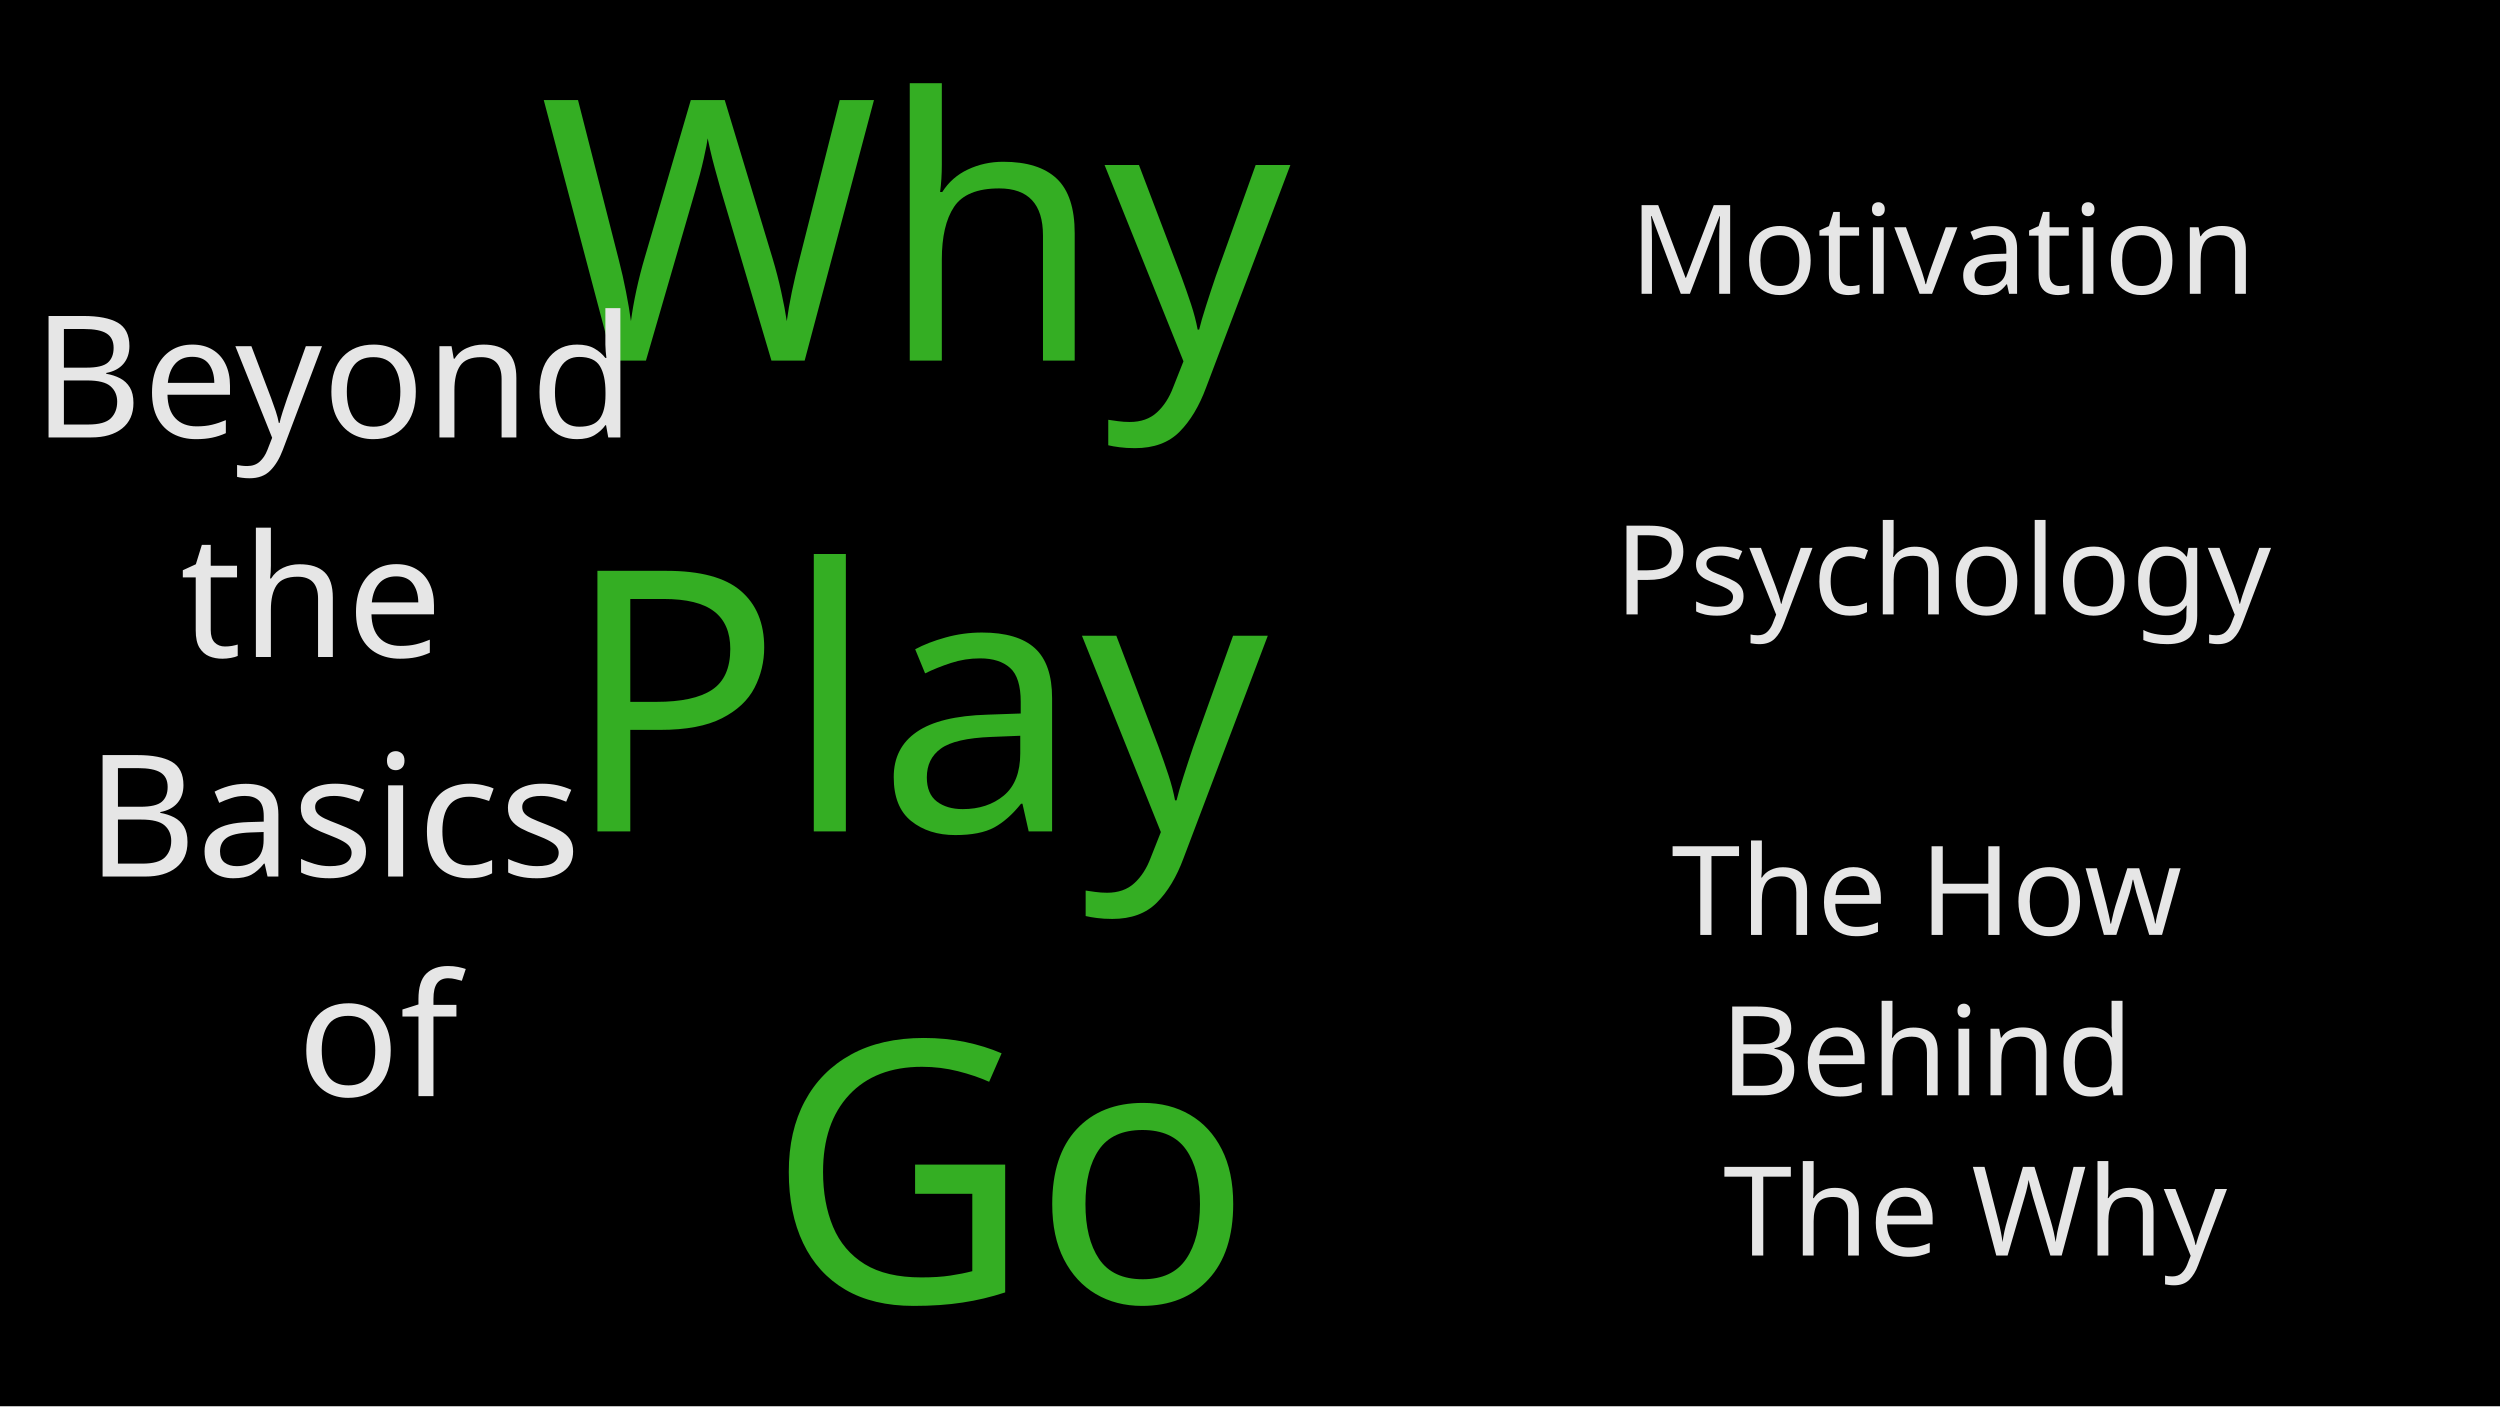
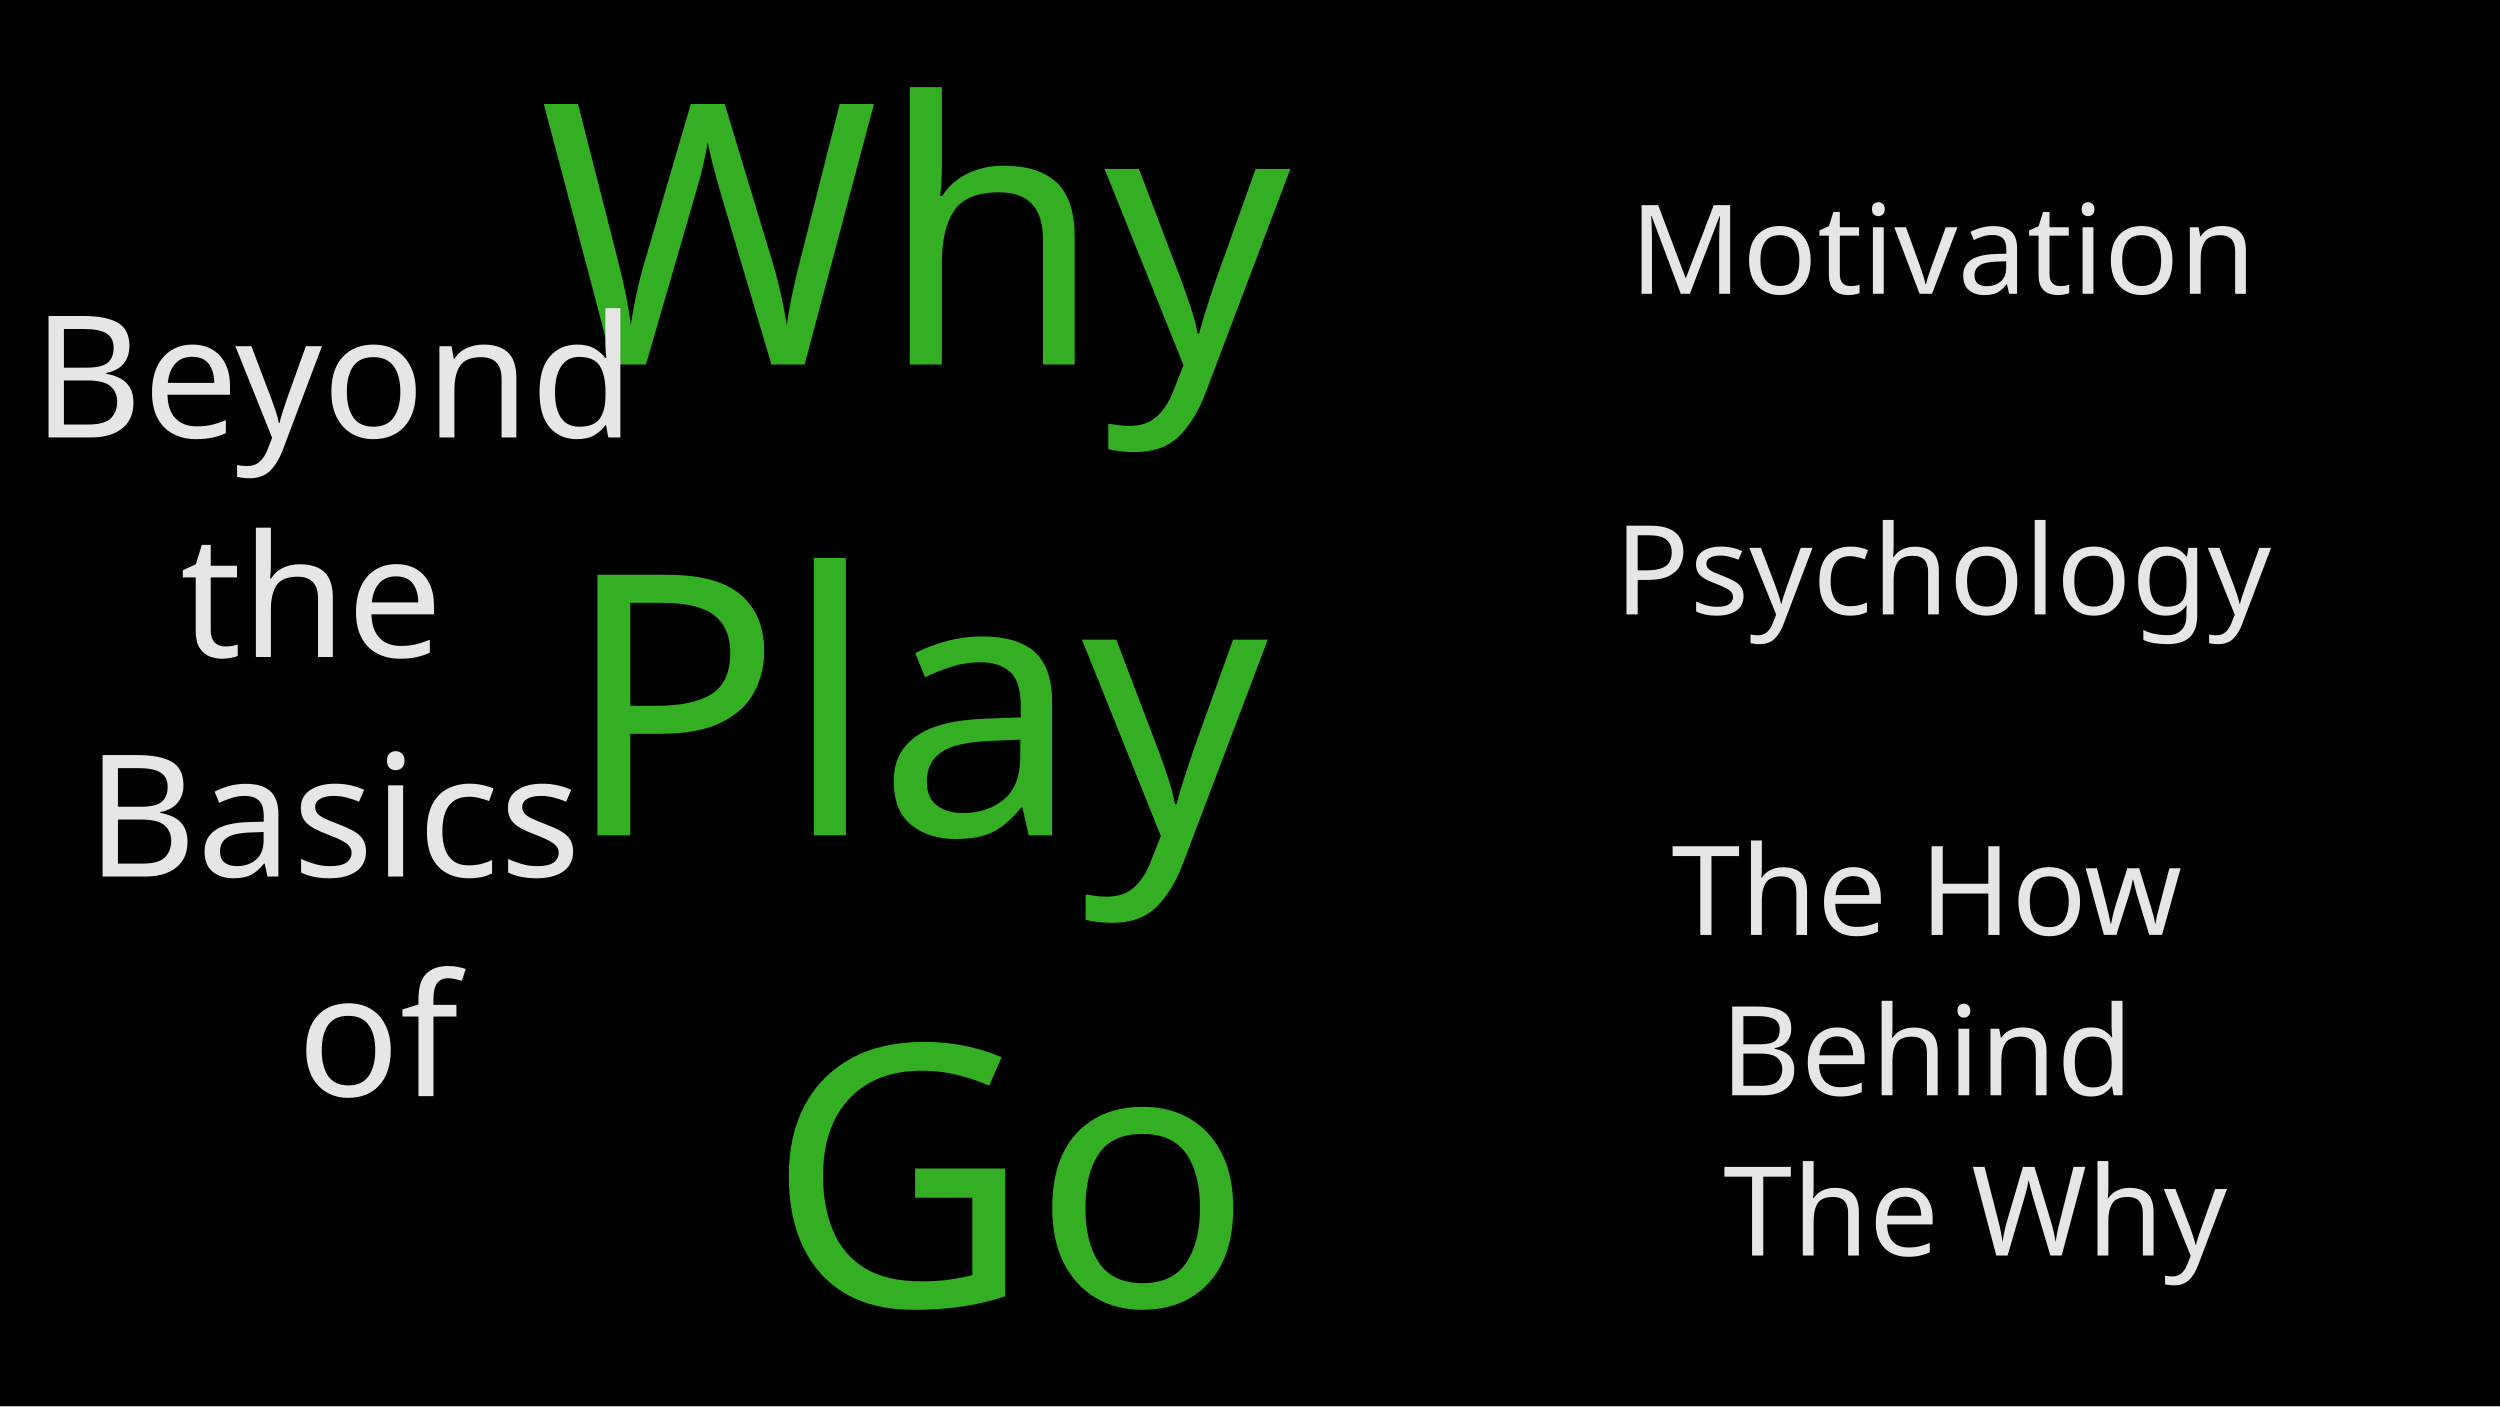
<svg xmlns="http://www.w3.org/2000/svg" width="1280" height="720" viewBox="0 0 338.667 190.5" version="1.1" id="svg5">
  <defs id="defs2" />
  <g id="layer1">
    <rect style="fill:#000000;fill-opacity:1;stroke:none;stroke-width:1.205;stroke-miterlimit:4;stroke-dasharray:none" id="rect846" width="338.667" height="190.5" x="1.110223e-16" y="-190.5" transform="scale(1,-1)" />
-     <text xml:space="preserve" style="font-style:normal;font-weight:normal;font-size:49.431px;line-height:1.25;font-family:sans-serif;fill:#000000;fill-opacity:1;stroke:none;stroke-width:1.236" x="168.913" y="48.85" id="text4243">
-       <tspan id="tspan4241" style="font-style:normal;font-variant:normal;font-weight:normal;font-stretch:normal;font-family:BetecknaLowerCase;-inkscape-font-specification:BetecknaLowerCase;text-align:center;text-anchor:middle;fill:#34ae23;fill-opacity:1;stroke-width:1.236" x="168.913" y="48.85">Why</tspan>
-       <tspan style="font-style:normal;font-variant:normal;font-weight:normal;font-stretch:normal;font-family:BetecknaLowerCase;-inkscape-font-specification:BetecknaLowerCase;text-align:center;text-anchor:middle;fill:#34ae23;fill-opacity:1;stroke-width:1.236" x="168.913" y="112.627" id="tspan4245">Play</tspan>
-       <tspan style="font-style:normal;font-variant:normal;font-weight:normal;font-stretch:normal;font-family:BetecknaLowerCase;-inkscape-font-specification:BetecknaLowerCase;text-align:center;text-anchor:middle;fill:#34ae23;fill-opacity:1;stroke-width:1.236" x="168.913" y="176.405" id="tspan4247">Go</tspan>
+     <text xml:space="preserve" style="font-style:normal;font-weight:normal;font-size:49.431px;line-height:1.25;font-family:sans-serif;fill:#000000;fill-opacity:1;stroke:none;stroke-width:1.236" x="168.913" y="49.379" id="text4243">
+       <tspan id="tspan4241" style="font-style:normal;font-variant:normal;font-weight:normal;font-stretch:normal;font-family:BetecknaLowerCase;-inkscape-font-specification:BetecknaLowerCase;text-align:center;text-anchor:middle;fill:#34ae23;fill-opacity:1;stroke-width:1.236" x="168.913" y="49.379">Why</tspan>
+       <tspan style="font-style:normal;font-variant:normal;font-weight:normal;font-stretch:normal;font-family:BetecknaLowerCase;-inkscape-font-specification:BetecknaLowerCase;text-align:center;text-anchor:middle;fill:#34ae23;fill-opacity:1;stroke-width:1.236" x="168.913" y="113.157" id="tspan4245">Play</tspan>
+       <tspan style="font-style:normal;font-variant:normal;font-weight:normal;font-stretch:normal;font-family:BetecknaLowerCase;-inkscape-font-specification:BetecknaLowerCase;text-align:center;text-anchor:middle;fill:#34ae23;fill-opacity:1;stroke-width:1.236" x="168.913" y="176.935" id="tspan4247">Go</tspan>
    </text>
    <text xml:space="preserve" style="font-style:normal;font-weight:normal;font-size:23.053px;line-height:1.25;font-family:sans-serif;fill:#e6e6e6;fill-opacity:1;stroke:none;stroke-width:0.576" x="66.152" y="59.257" id="text4243-7">
      <tspan style="font-style:normal;font-variant:normal;font-weight:normal;font-stretch:normal;font-family:BetecknaLowerCase;-inkscape-font-specification:BetecknaLowerCase;text-align:center;text-anchor:middle;fill:#e6e6e6;fill-opacity:1;stroke-width:0.576" x="66.152" y="59.257" id="tspan4247-0">Beyond</tspan>
      <tspan style="font-style:normal;font-variant:normal;font-weight:normal;font-stretch:normal;font-family:BetecknaLowerCase;-inkscape-font-specification:BetecknaLowerCase;text-align:center;text-anchor:middle;fill:#e6e6e6;fill-opacity:1;stroke-width:0.576" x="66.152" y="89" id="tspan26755">the </tspan>
      <tspan style="font-style:normal;font-variant:normal;font-weight:normal;font-stretch:normal;font-family:BetecknaLowerCase;-inkscape-font-specification:BetecknaLowerCase;text-align:center;text-anchor:middle;fill:#e6e6e6;fill-opacity:1;stroke-width:0.576" x="66.152" y="118.743" id="tspan28163">Basics</tspan>
      <tspan style="font-style:normal;font-variant:normal;font-weight:normal;font-stretch:normal;font-family:BetecknaLowerCase;-inkscape-font-specification:BetecknaLowerCase;text-align:center;text-anchor:middle;fill:#e6e6e6;fill-opacity:1;stroke-width:0.576" x="66.152" y="148.487" id="tspan26757">of</tspan>
    </text>
    <text xml:space="preserve" style="font-style:normal;font-weight:normal;font-size:16.83px;line-height:1.25;font-family:sans-serif;fill:#e6e6e6;fill-opacity:1;stroke:none;stroke-width:0.421" x="278.499" y="39.799" id="text4243-7-2">
      <tspan style="font-style:normal;font-variant:normal;font-weight:normal;font-stretch:normal;font-family:BetecknaLowerCase;-inkscape-font-specification:BetecknaLowerCase;text-align:center;text-anchor:middle;fill:#e6e6e6;fill-opacity:1;stroke-width:0.421" x="278.499" y="39.799" id="tspan26757-9">Motivation</tspan>
      <tspan style="font-style:normal;font-variant:normal;font-weight:normal;font-stretch:normal;font-family:BetecknaLowerCase;-inkscape-font-specification:BetecknaLowerCase;text-align:center;text-anchor:middle;fill:#e6e6e6;fill-opacity:1;stroke-width:0.421" x="278.499" y="61.514" id="tspan33070" />
      <tspan style="font-style:normal;font-variant:normal;font-weight:normal;font-stretch:normal;font-family:BetecknaLowerCase;-inkscape-font-specification:BetecknaLowerCase;text-align:center;text-anchor:middle;fill:#e6e6e6;fill-opacity:1;stroke-width:0.421" x="278.499" y="83.228" id="tspan30300">Psychology</tspan>
      <tspan style="font-style:normal;font-variant:normal;font-weight:normal;font-stretch:normal;font-family:BetecknaLowerCase;-inkscape-font-specification:BetecknaLowerCase;text-align:center;text-anchor:middle;fill:#e6e6e6;fill-opacity:1;stroke-width:0.421" x="278.499" y="104.943" id="tspan33072" />
      <tspan style="font-style:normal;font-variant:normal;font-weight:normal;font-stretch:normal;font-family:BetecknaLowerCase;-inkscape-font-specification:BetecknaLowerCase;text-align:center;text-anchor:middle;fill:#e6e6e6;fill-opacity:1;stroke-width:0.421" x="278.499" y="126.657" id="tspan30302">The How </tspan>
      <tspan style="font-style:normal;font-variant:normal;font-weight:normal;font-stretch:normal;font-family:BetecknaLowerCase;-inkscape-font-specification:BetecknaLowerCase;text-align:center;text-anchor:middle;fill:#e6e6e6;fill-opacity:1;stroke-width:0.421" x="278.499" y="148.372" id="tspan1026">Behind </tspan>
      <tspan style="font-style:normal;font-variant:normal;font-weight:normal;font-stretch:normal;font-family:BetecknaLowerCase;-inkscape-font-specification:BetecknaLowerCase;text-align:center;text-anchor:middle;fill:#e6e6e6;fill-opacity:1;stroke-width:0.421" x="278.499" y="170.086" id="tspan2390">The Why</tspan>
    </text>
  </g>
</svg>
